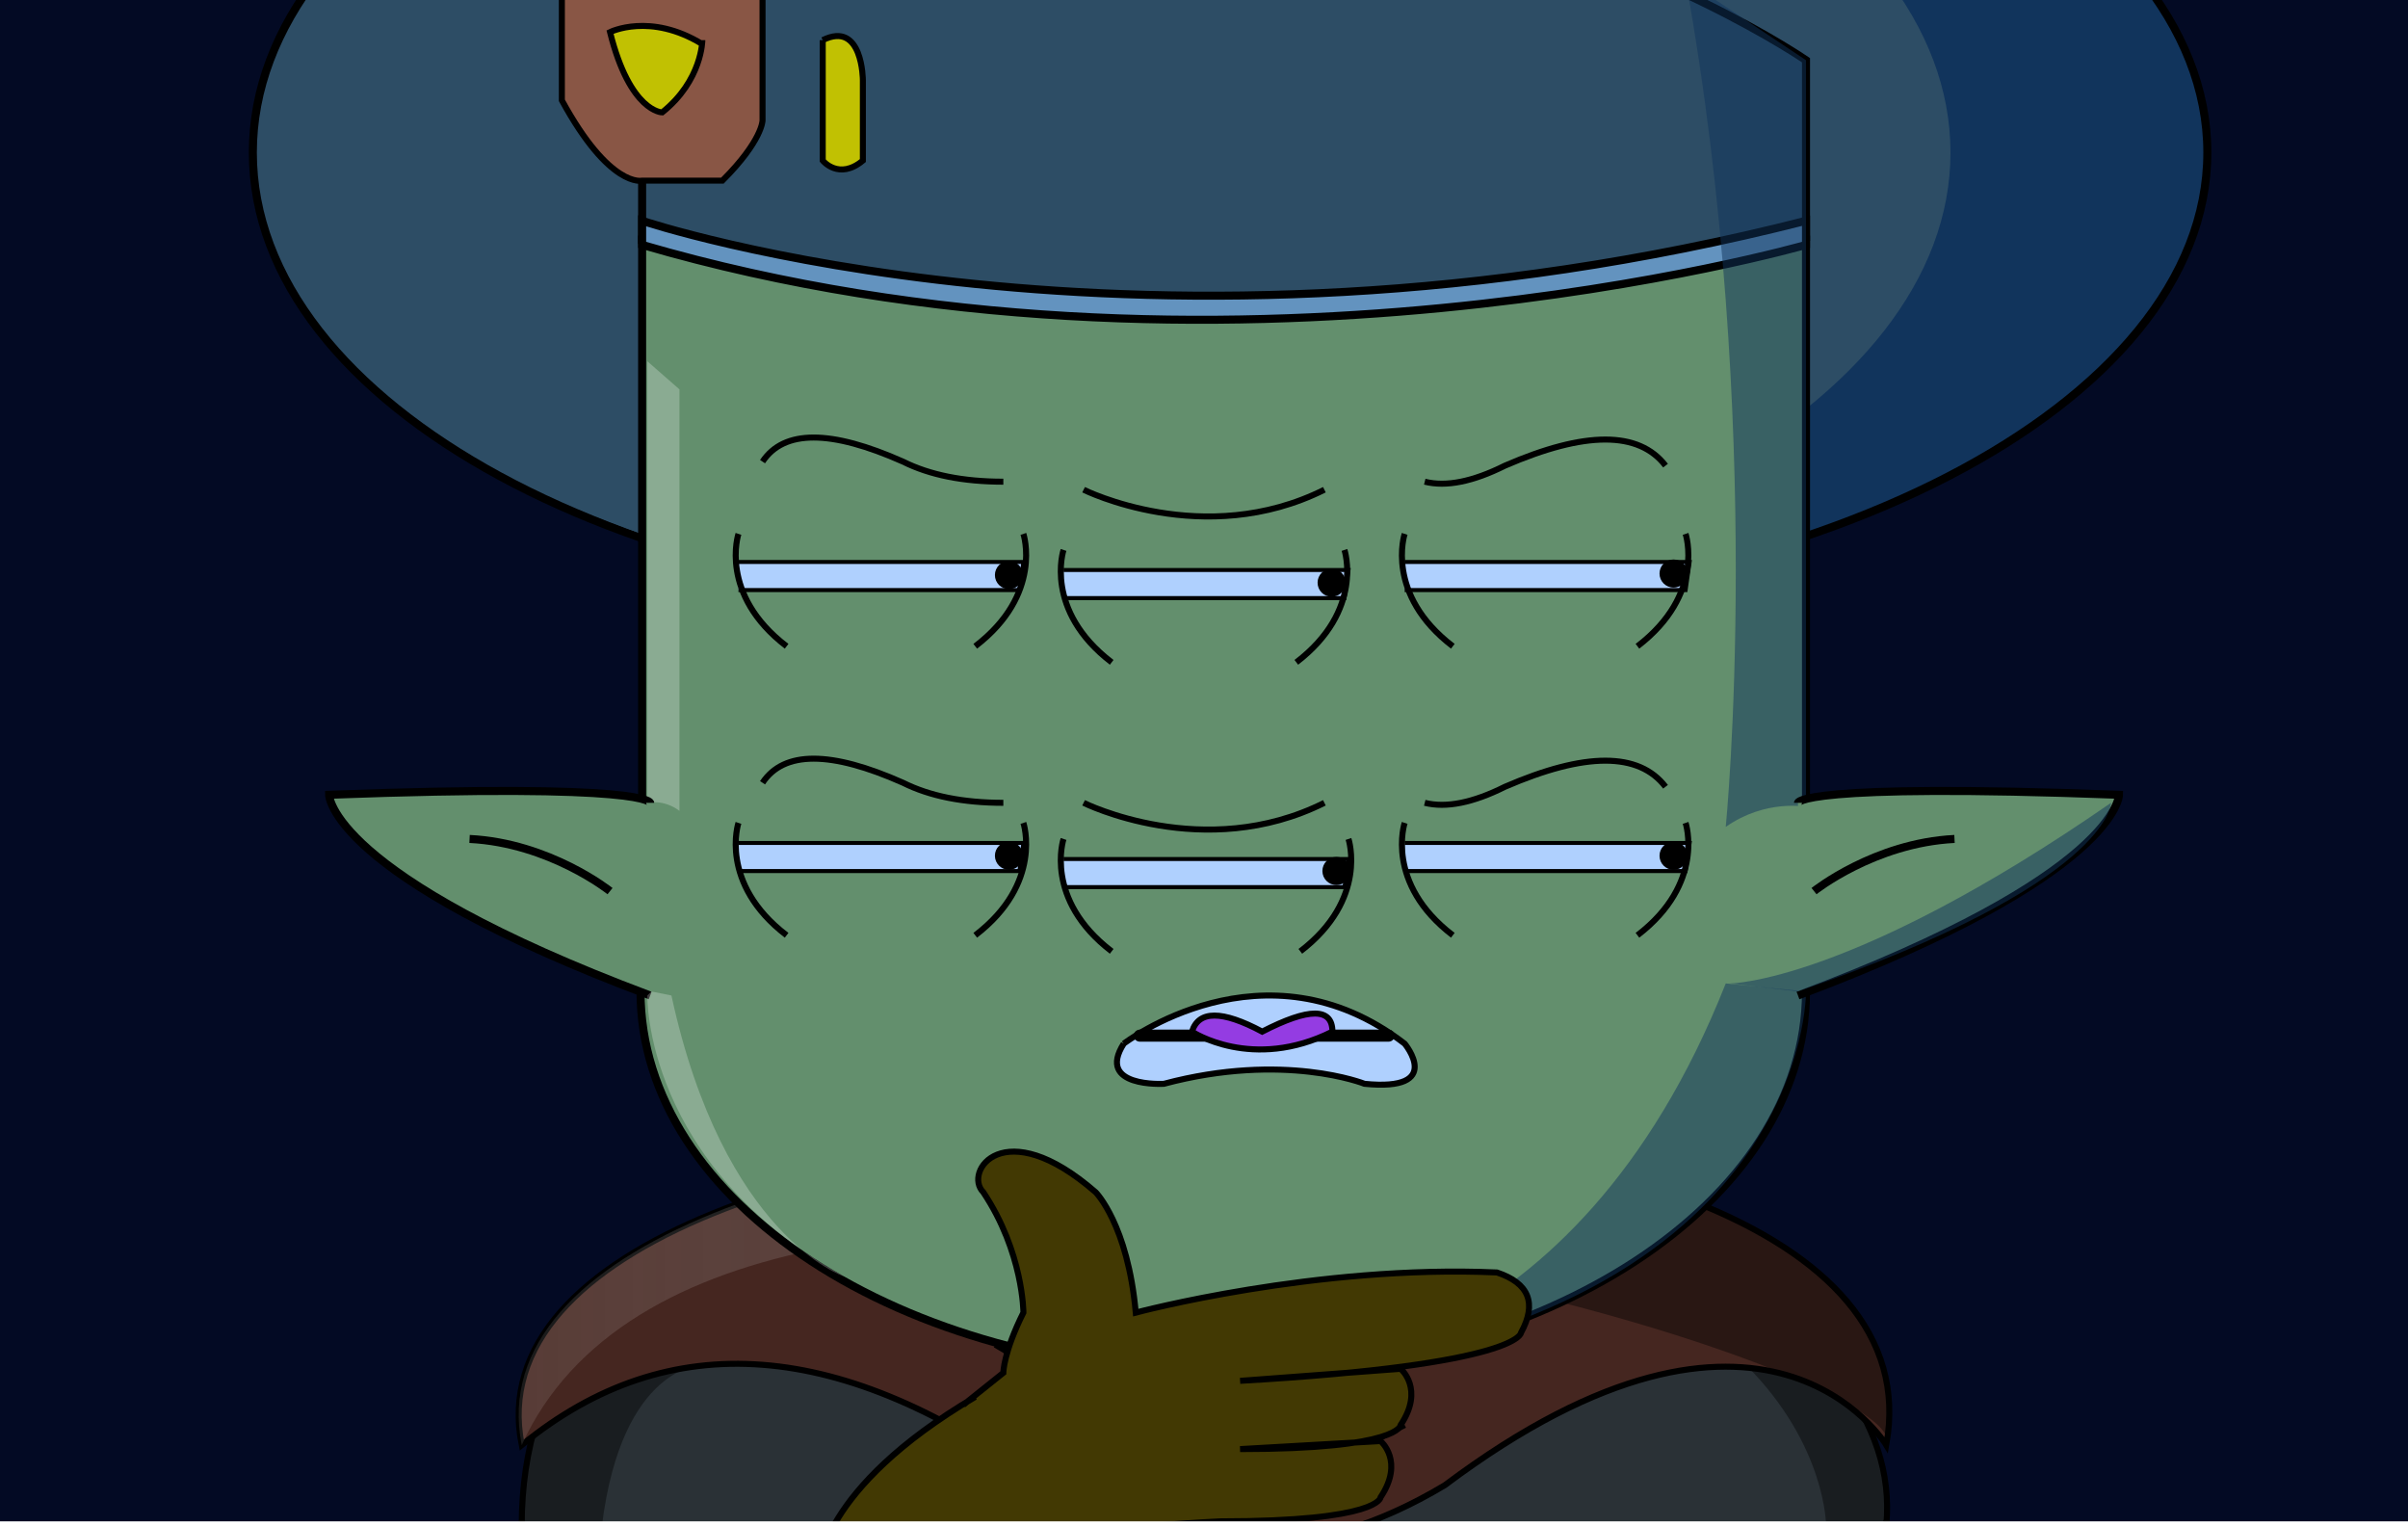
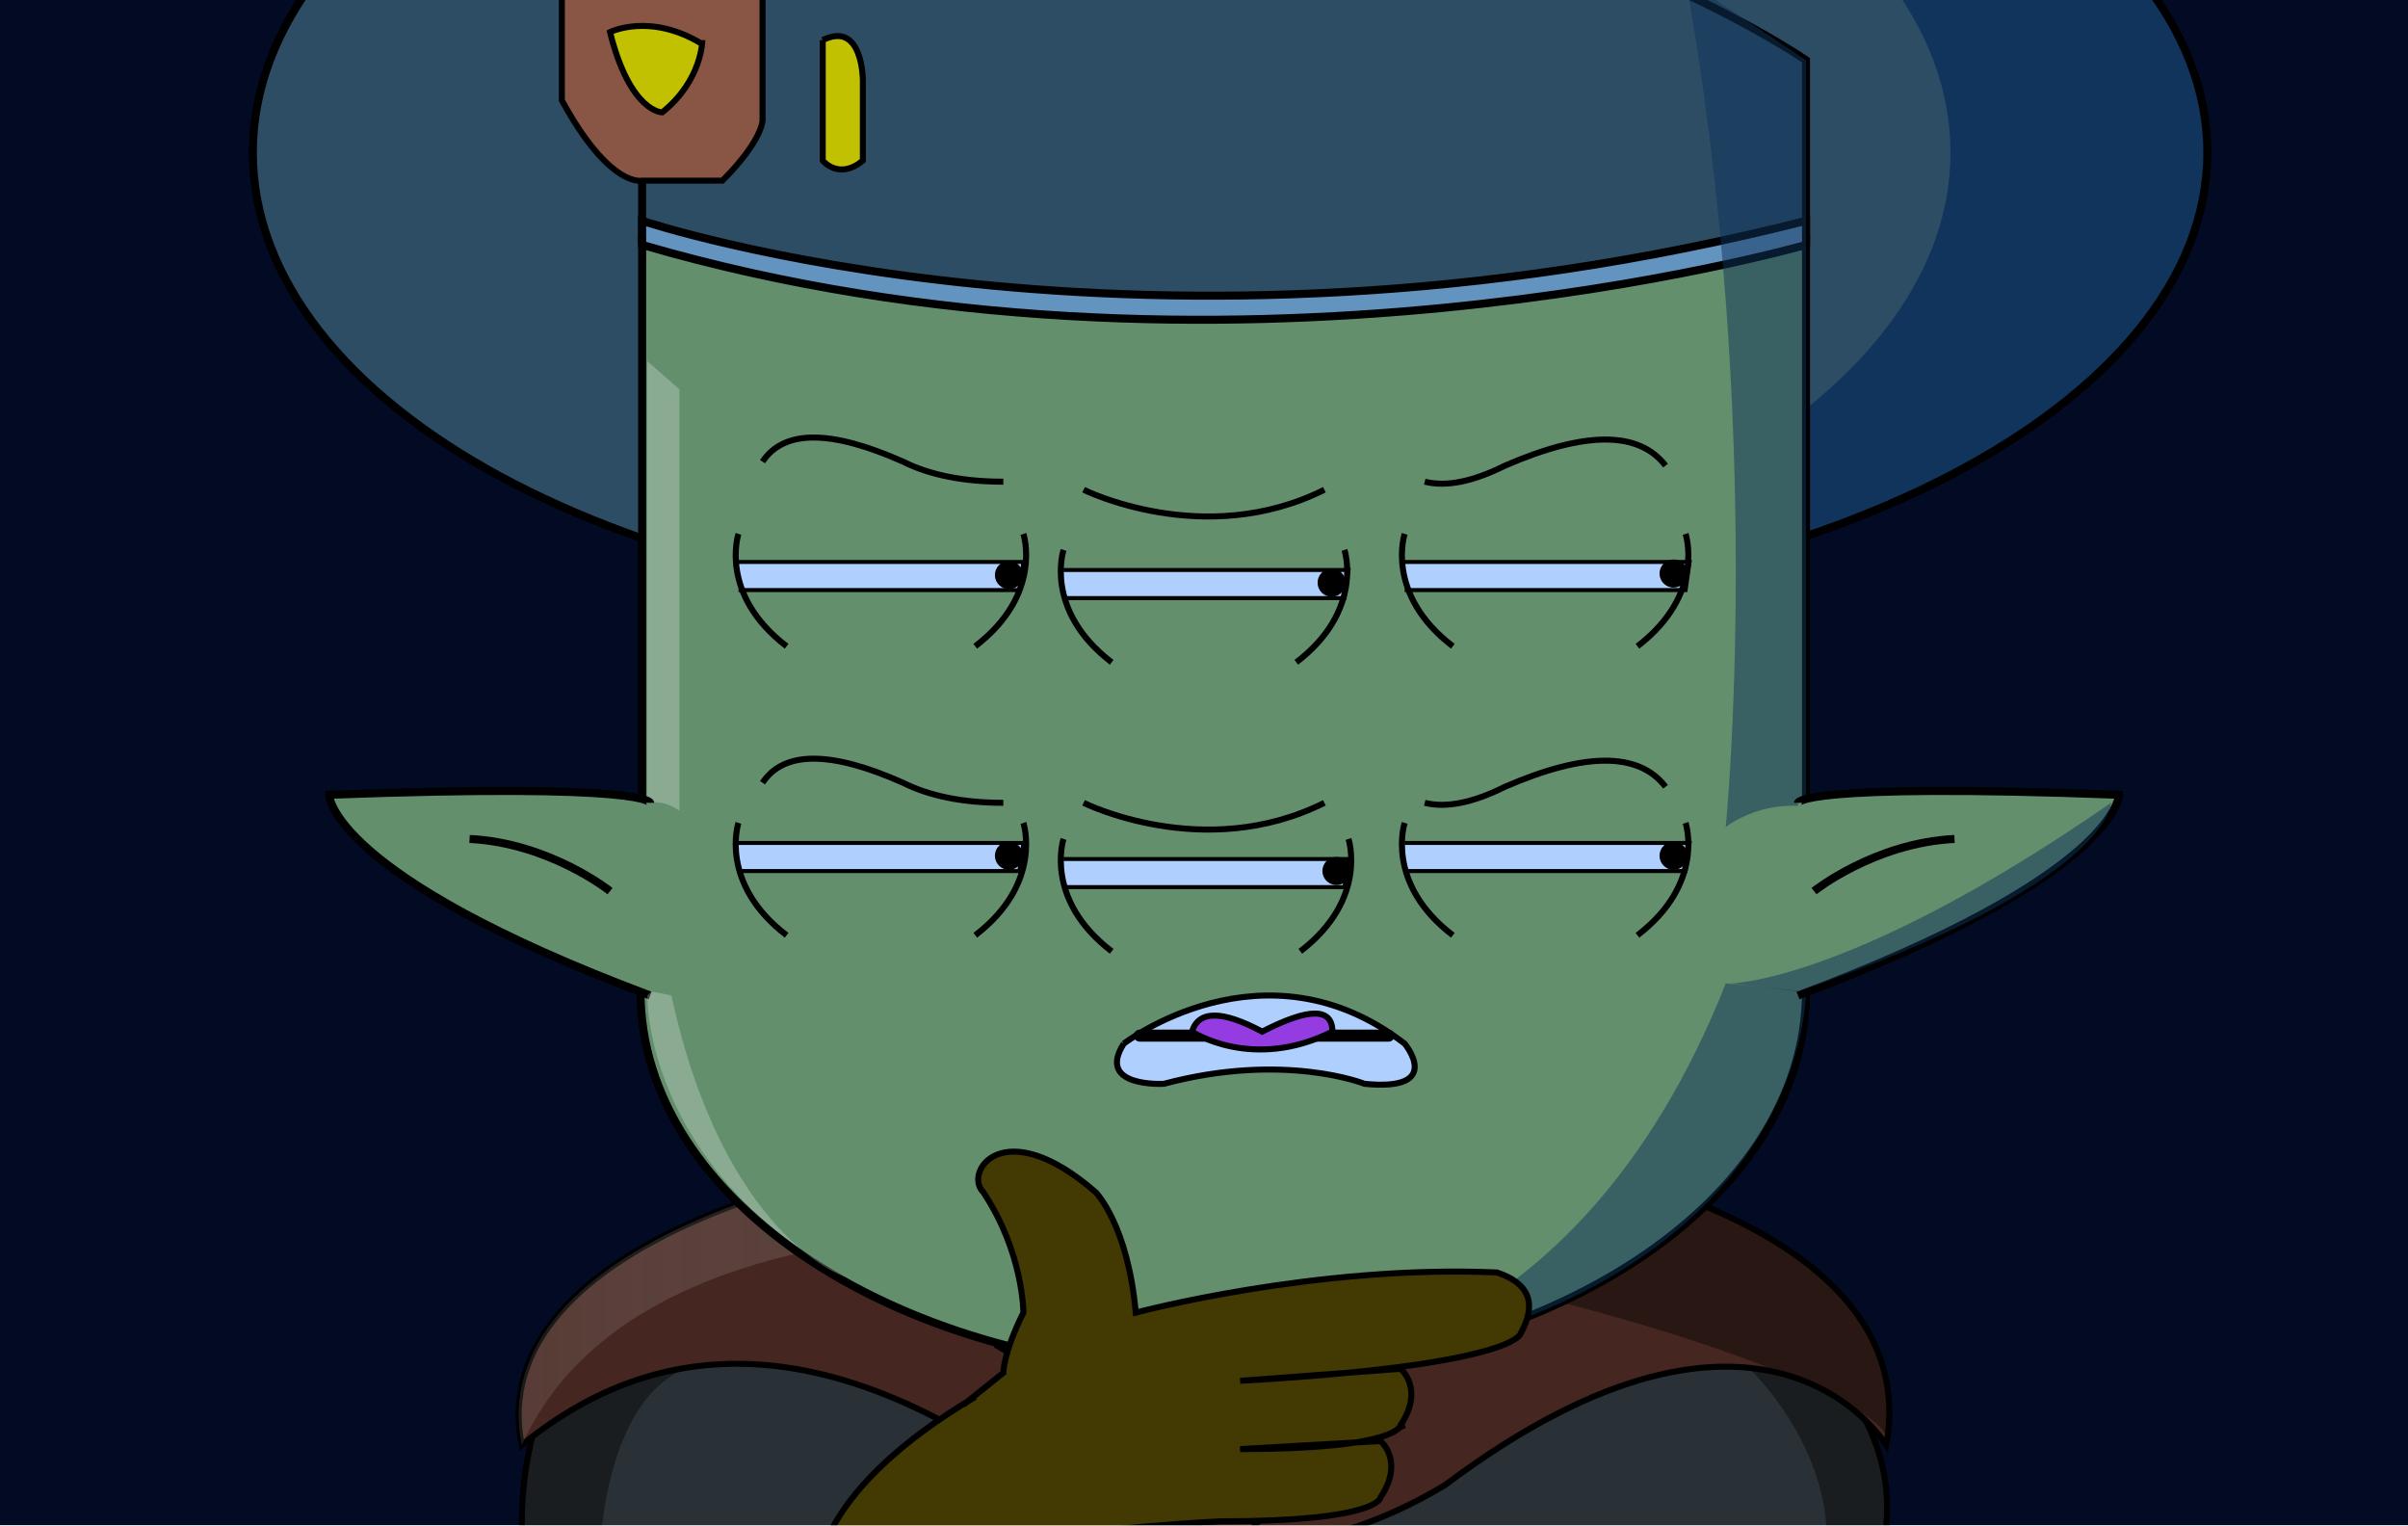
<svg xmlns="http://www.w3.org/2000/svg" height="400" viewBox="0 0 600 380" preserveAspectRatio="xMinYMin meet">
  <rect width="100%" height="100%" fill="#030a24" />
  <g>
    <path d="M 130 380       c 0 -155, 350 -105, 340 0       " stroke="black" stroke-width="1.5" fill="#2A3136" />
    <path d="M 130 380       c 0 -155, 350 -105, 340 0       c 0 0, 0 0, -15 0       c 0 0, 0 -20, -20 -40       c 0 0, 0 0, -260 0       c 0 0, -20 0, -25 40       " stroke="none" fill="#000" fill-opacity="0.4" />
  </g>
  <g>
    <path d="M 130 360       c -20 -100, 360 -110, 340 0       c 0 0, -30 -50, -110 10       q -50 30, -100 0       q -75 -55, -130 -10       z       " stroke="black" stroke-width="1.5" fill="#452620" />
    <path d="M 310 385        c 0 0, 0 -10, 40 -30       " stroke="black" stroke-width="1.5" fill="none" />
    <path d="M 300 385        c 0 0, 0 -20, -52 -50       " stroke="black" stroke-width="1.5" fill="none" />
    <path d="M 306 374        c 0 0, 0 -35, 30 -35        c 0 0, 0 0, -70 0        c 0 0, 29 0, 42 20       " stroke="black" stroke-width="1.5" fill="#638F6D" />
    <defs>
      <linearGradient id="grad1" x1="0%" y1="0%" x2="100%" y2="0%">
        <stop offset="0%" style="stop-color: #fff; stop-opacity:0.1" />
        <stop offset="70%" style="stop-color: #000; stop-opacity:0.4" />
      </linearGradient>
    </defs>
    <path d="M 130 360       c -20 -100, 360 -110, 340 0       c 10 -20, -290 -110, -340 0       " stroke="none" fill="url(#grad1)" />
  </g>
  <ellipse rx="220" ry="30%" cx="55%" cy="10%" stroke="black" stroke-width="2" fill="#11345C" />
  <ellipse rx="210" ry="30%" cx="45.5%" cy="10%" stroke="black" stroke-width="2" fill="#2D4D65" />
  <ellipse rx="210" ry="30%" cx="46%" cy="10%" fill="#2D4D65" />
  <g>
    <ellipse rx="24.2%" ry="25%" cx="50.8%" cy="65%" fill="#638F6D" stroke="black" stroke-width="2" />
    <path d="M 450 240       c 0 0, 0 0, 0 -180       c 0 0, -150 40, -290 0       c 0 0 , 0 0, 0 180       " stroke="black" stroke-width="2" fill="#638F6D" />
  </g>
  <path d="M 450 60       c 0 0, 0 0, 0 -45       c 0 0, -145 -100, -290 0       c 0 0, 0 0, 0 45       c 0 0, 125 42, 290 0       " stroke="black" stroke-width="2" fill="#2D4D65" />
  <path d="M 160 55       c 0 0, 125 42, 290 0       c 0 0, 0 0, 0 6       c 0 0, -146 42, -290 0       z       " stroke="black" stroke-width="2" fill="#6393BF" />
  <path d="M 190 0      c 0 0, 0 0, 0 30      c 0 0, 0 5, -10 15      c 0 0, 0 0, -20 0      c 0 0, -8 2, -20 -20      c 0 0, 0 0, 0 -25      " stroke="black" stroke-width="1.5" fill="#895645" />
  <path d="M 175 10      c 0 0, 0 10, -10 18      c 0 0, -8 0, -13 -20      c 0 0, 10 -5, 23 3      " stroke="black" stroke-width="1.5" fill="#C1C102" />
  <path d="M 205 10      c 0 0, 0 0, 0 30      c 0 0, 4 5, 10 0      c 0 0, 0 0, 0 -20      c 0 0, 0 -15, -10 -10      " stroke="black" stroke-width="1.5" fill="#C1C102" />
  <path d="M 450 15      c 0 0, 0 0, 0 186      c 0 0, -10 -2, -20 5      c 0 0, 10 -100, -10 -211      " stroke="none" fill="#11345C" fill-opacity="0.5" />
  <path d="M 450 247      c 0 0, 1 80, -128 95      c 0 0, 0 0, 0 -1      c 0 0, 70 0, 108 -96      z      " stroke="noe" fill="#11345C" fill-opacity="0.5" />
  <path d="M 161.3 90      c 0 0, 0 0, 0 110      c 0 0, 4 -1, 8 2      c 0 0, 0 0, 0 -105      z      " stroke="none" fill="white" fill-opacity="0.25" />
  <g>
    <path d="M 184 140       c 0 0, 0 0, 71 0       c 0 0, 0 0, -1 7       c 0 0, 0 0, -70 0               " stroke="black" fill="#AFD0FE" />
    <path d="M 255 133       c 0 0, 5 15, -12 28        " stroke="black" stroke-width="1.5" fill="none" />
    <path d="M 184 133       c 0 0, -5 15, 12 28        " stroke="black" stroke-width="1.5" fill="none" />
    <circle r="3.5" cx="41.9%" cy="37.7%" fill="black" />
    <path d="M 190 115       q 8 -12, 35 0       q 10 5, 25 5       " stroke="black" stroke-width="1.5" fill="none" />
  </g>
  <g>
    <path d="M 184 210        c 0 0, 0 0, 71 0        c 0 0, 0 0, -1 7        c 0 0, 0 0, -70 0        x         " stroke="black" fill="#AFD0FE" />
    <path d="M 255 205        c 0 0, 5 15, -12 28         " stroke="black" stroke-width="1.5" fill="none" />
    <path d="M 184 205        c 0 0, -5 15, 12 28         " stroke="black" stroke-width="1.5" fill="none" />
    <circle r="3.5" cx="41.9%" cy="56.1%" fill="black" />
    <path d="M 190 195        q 8 -12, 35 0        q 10 5, 25 5        " stroke="black" stroke-width="1.5" fill="none" />
  </g>
  <g>
    <path d="M 265 142       c 0 0, 0 0, 71 0       c 0 0, 0 0, -1 7       c 0 0, 0 0, -70 0        " stroke="black" fill="#AFD0FE" />
    <path d="M 335 137       c 0 0, 5 15, -12 28        " stroke="black" stroke-width="1.5" fill="none" />
    <path d="M 265 137       c 0 0, -5 15, 12 28        " stroke="black" stroke-width="1.5" fill="none" />
    <circle r="3.5" cx="55.3%" cy="38.2%" fill="black" />
    <path d="M 270 122       c 0 0, 30 15, 60 0" stroke="black" stroke-width="1.5" fill="none" />
  </g>
  <g>
    <path d="M 265 214        c 0 0, 0 0, 71 0        c 0 0, 0 0, -1 7        c 0 0, 0 0, -70 0         " stroke="black" fill="#AFD0FE" />
    <path d="M 336 209        c 0 0, 5 15, -12 28         " stroke="black" stroke-width="1.5" fill="none" />
    <path d="M 265 209        c 0 0, -5 15, 12 28         " stroke="black" stroke-width="1.5" fill="none" />
    <circle r="3.5" cx="55.5%" cy="57.1%" fill="black" />
    <path d="M 270 200        c 0 0, 30 15, 60 0" stroke="black" stroke-width="1.5" fill="none" />
  </g>
  <g>
    <path d="M 350 140       c 0 0, 0 0, 71 0       c 0 0, 0 0, -1 7       c 0 0, 0 0, -70 0        " stroke="black" fill="#AFD0FE" />
    <path d="M 420 133       c 0 0, 5 15, -12 28        " stroke="black" stroke-width="1.5" fill="none" />
    <path d="M 350 133       c 0 0, -5 15, 12 28        " stroke="black" stroke-width="1.5" fill="none" />
    <circle r="3.5" cx="69.5%" cy="37.6%" fill="black" />
    <path d="M 355 120       q 8 2, 20 -4       q 30 -13, 40 0       " stroke="black" stroke-width="1.5" fill="none" />
  </g>
  <g>
    <path d="M 350 210        c 0 0, 0 0, 71 0        c 0 0, 0 0, -1 7        c 0 0, 0 0, -70 0         " stroke="black" fill="#AFD0FE" />
    <path d="M 420 205        c 0 0, 5 15, -12 28         " stroke="black" stroke-width="1.5" fill="none" />
    <path d="M 350 205        c 0 0, -5 15, 12 28         " stroke="black" stroke-width="1.5" fill="none" />
    <circle r="3.5" cx="69.5%" cy="56.1%" fill="black" />
    <path d="M 355 200     q 8 2, 20 -4     q 30 -13, 40 0     " stroke="black" stroke-width="1.5" fill="none" />
  </g>
  <g>
    <path d="M 162 200       c 0 0, 0 -5, -80 -2       c 0 0, 0 20, 80 50       " stroke="black" stroke-width="2" fill="#638F6D" />
    <path d="M 152 222       c 0 0, -15 -12, -35 -13       " stroke="black" stroke-width="2" fill="none" />
    <path d="M 448 200       c 0 0, 0 -5, 80 -2       c 0 0, 0 20, -80 50       " stroke="black" stroke-width="2" fill="#638F6D" />
    <path d="M 452 222       c 0 0, 15 -12, 35 -13       " stroke="black" stroke-width="2" fill="none" />
    <path d="M 431 245       c 0 0, 30 0, 95 -45       c 0 0, 0 20, -78 47       " stroke="none" fill="#11345C" fill-opacity="0.5" />
    <path d="M 161.3 248       c 0 0, -1 42, 49 70       c 0 0, -30 -10, -43 -70       c 0 0, 0 0, -5 -1       z       " stroke="none" fill="white" fill-opacity="0.25" />
  </g>
  <g>
    <path d="M 280 260       c 0 0, 35 -27 , 70 0       c 0 0, 10 12, -10 10       c 0 0, -20 -8, -50 0       c 0 0, -17 1, -10 -10       " stroke="black" stroke-width="1.5" fill="#AFD0FE" />
    <path d="M 284 258       l 62 0       " stroke="black" stroke-width="3" stroke-linecap="round" />
  </g>
  <g>
    <path d="M 297 257       c 0 0, 15 10, 35 0       q 0 -9, -17.5 0       q -15 -8, -17.5 0       " stroke="black" stroke-width="1.5" fill="#943CE2" />
  </g>
  <g>
    <path d="M 240 350       c 0 0, 0 0, 10 -8       c 0 0, 0 -5, 5 -15       c 0 0, 0 -15, -10 -30       c -5 -5, 5 -20, 28 0       c 0 0, 8 8, 10 30       c 0 0, 45 -12, 90 -10       q 12 4, 6 15       c 0 0, 0 8, -70 12       c 0 0, 0 0, 40 -3       c 0 0, 6 5, 0 14       c 0 0, 0 6, -40 6       c 0 0, 0 0, 35 -2       c 0 0, 6 5, 0 14       c 0 0, 0 6, -40 6       c 0 0, -25 1, -70 7       c 0 0, 0 0, -30 5       c 0 0, 0 -20, 39 -43       " stroke="black" stroke-width="1.5" fill="#423903" />
  </g>
-   <path d="M 0 379       h 200 400      v 0 15      h -600 0      v 0 -15      " stroke="none" fill="white" />
+   <path d="M 0 380       h 200 400      v 0 15      h -600 0      v 0 -15      " stroke="none" fill="white" />
</svg>
